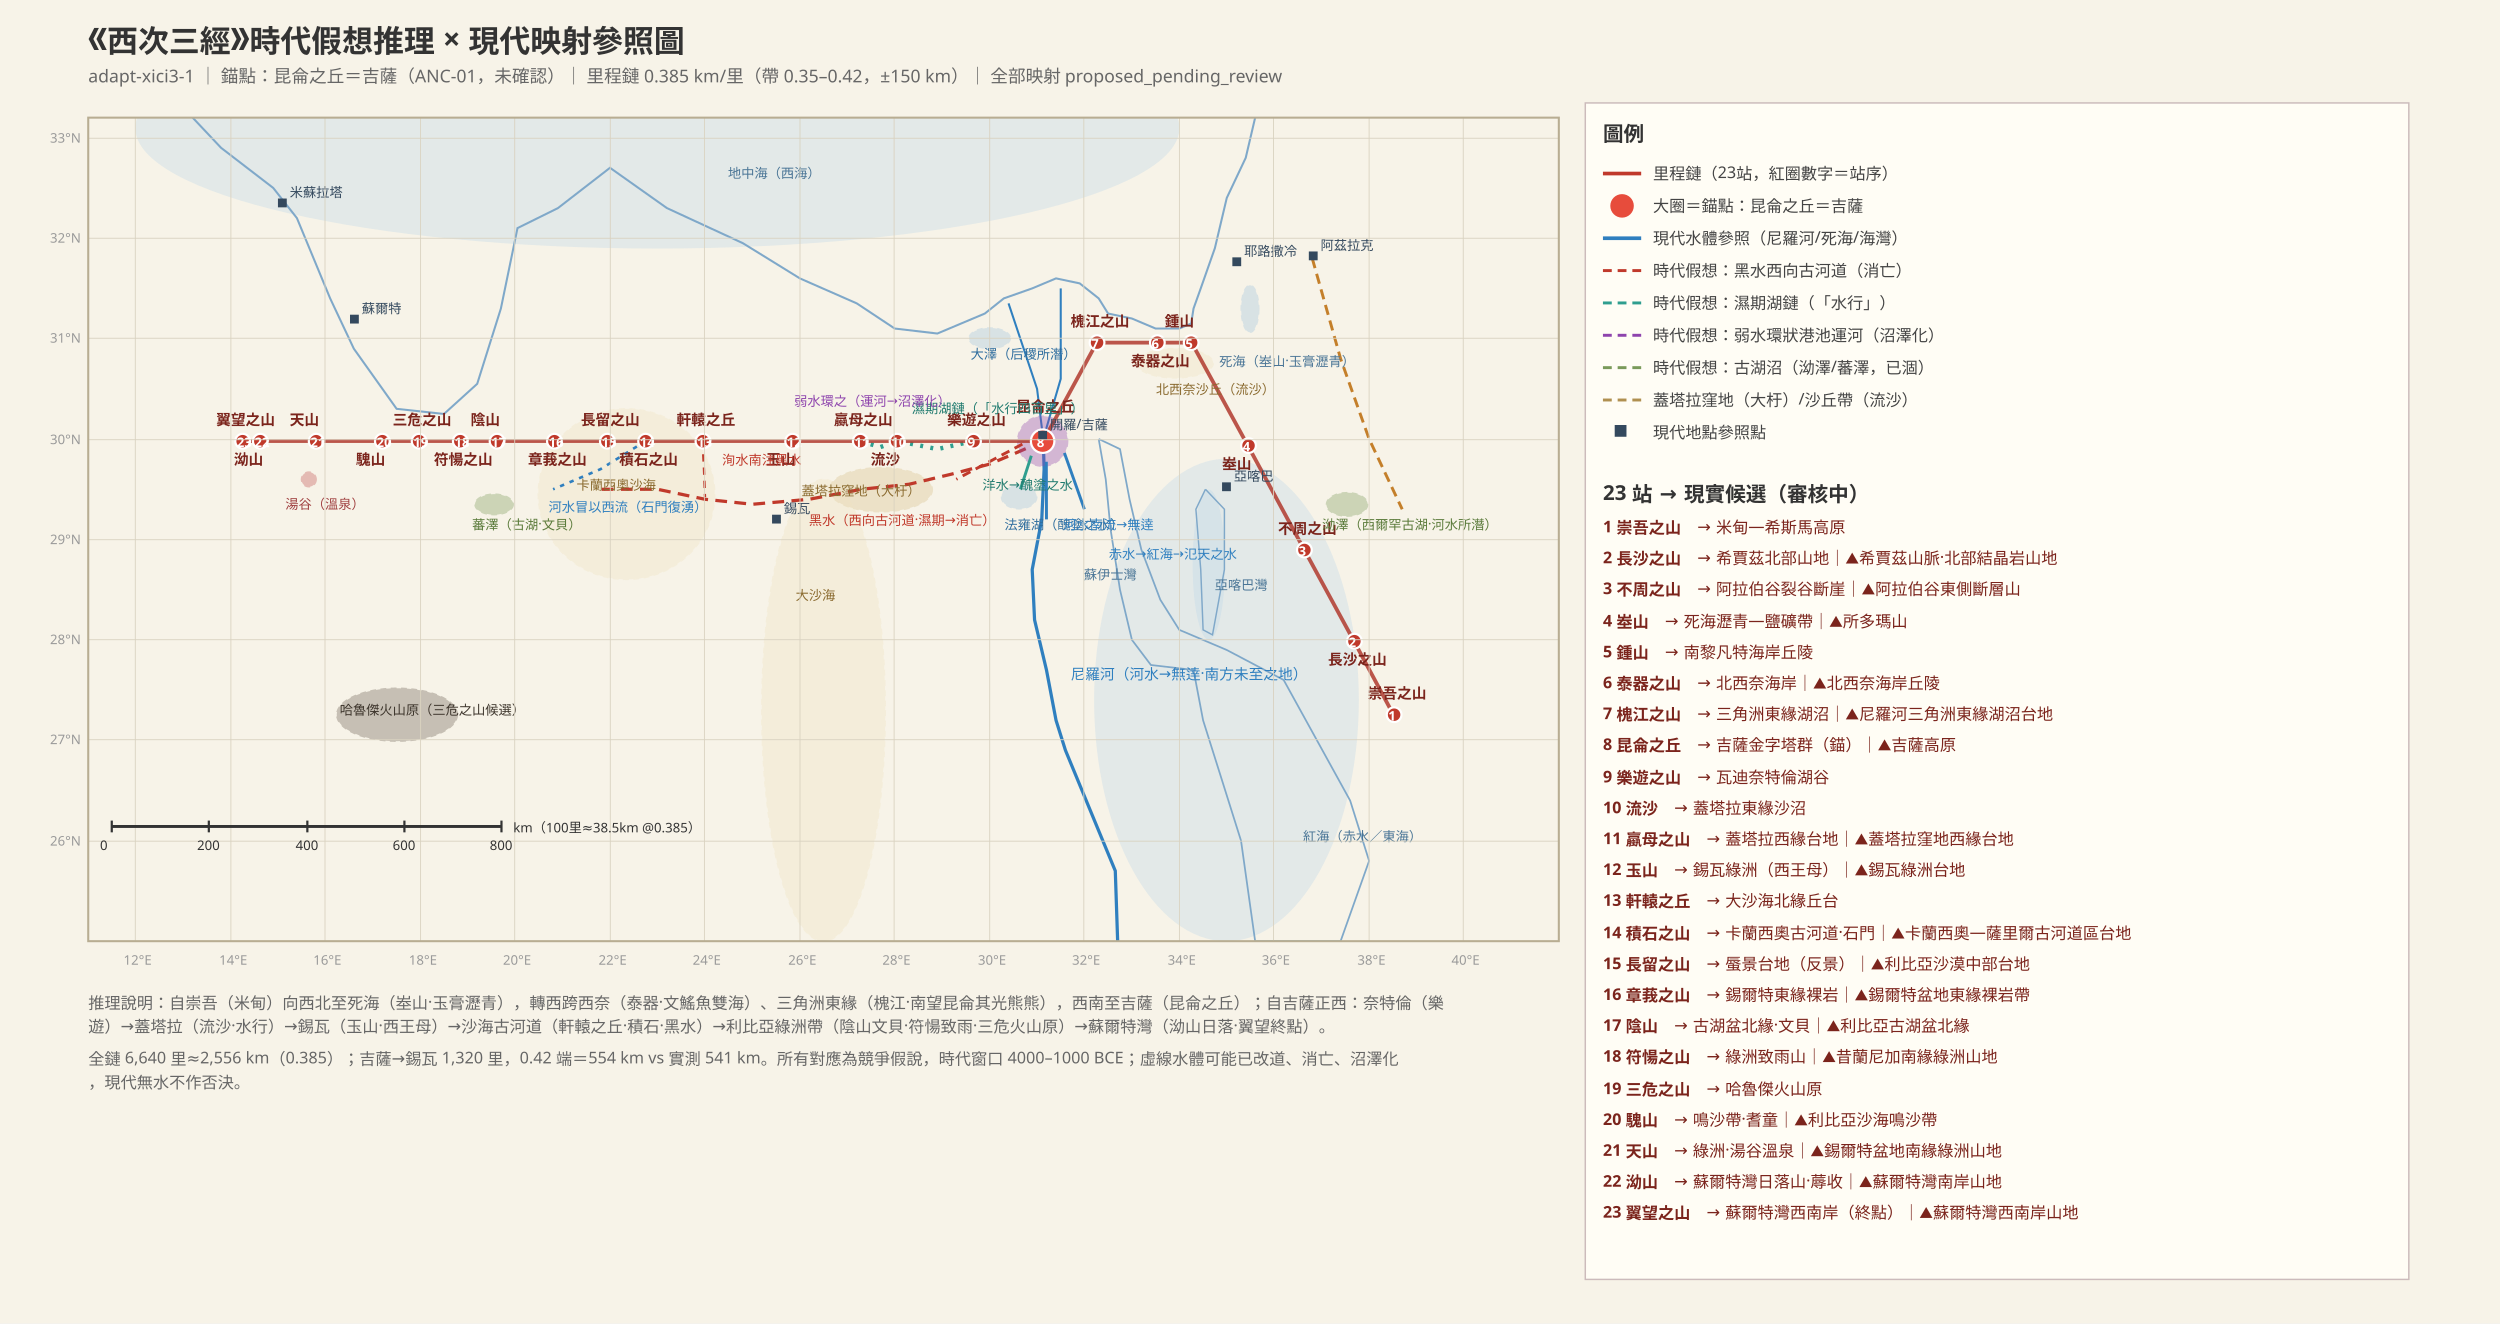
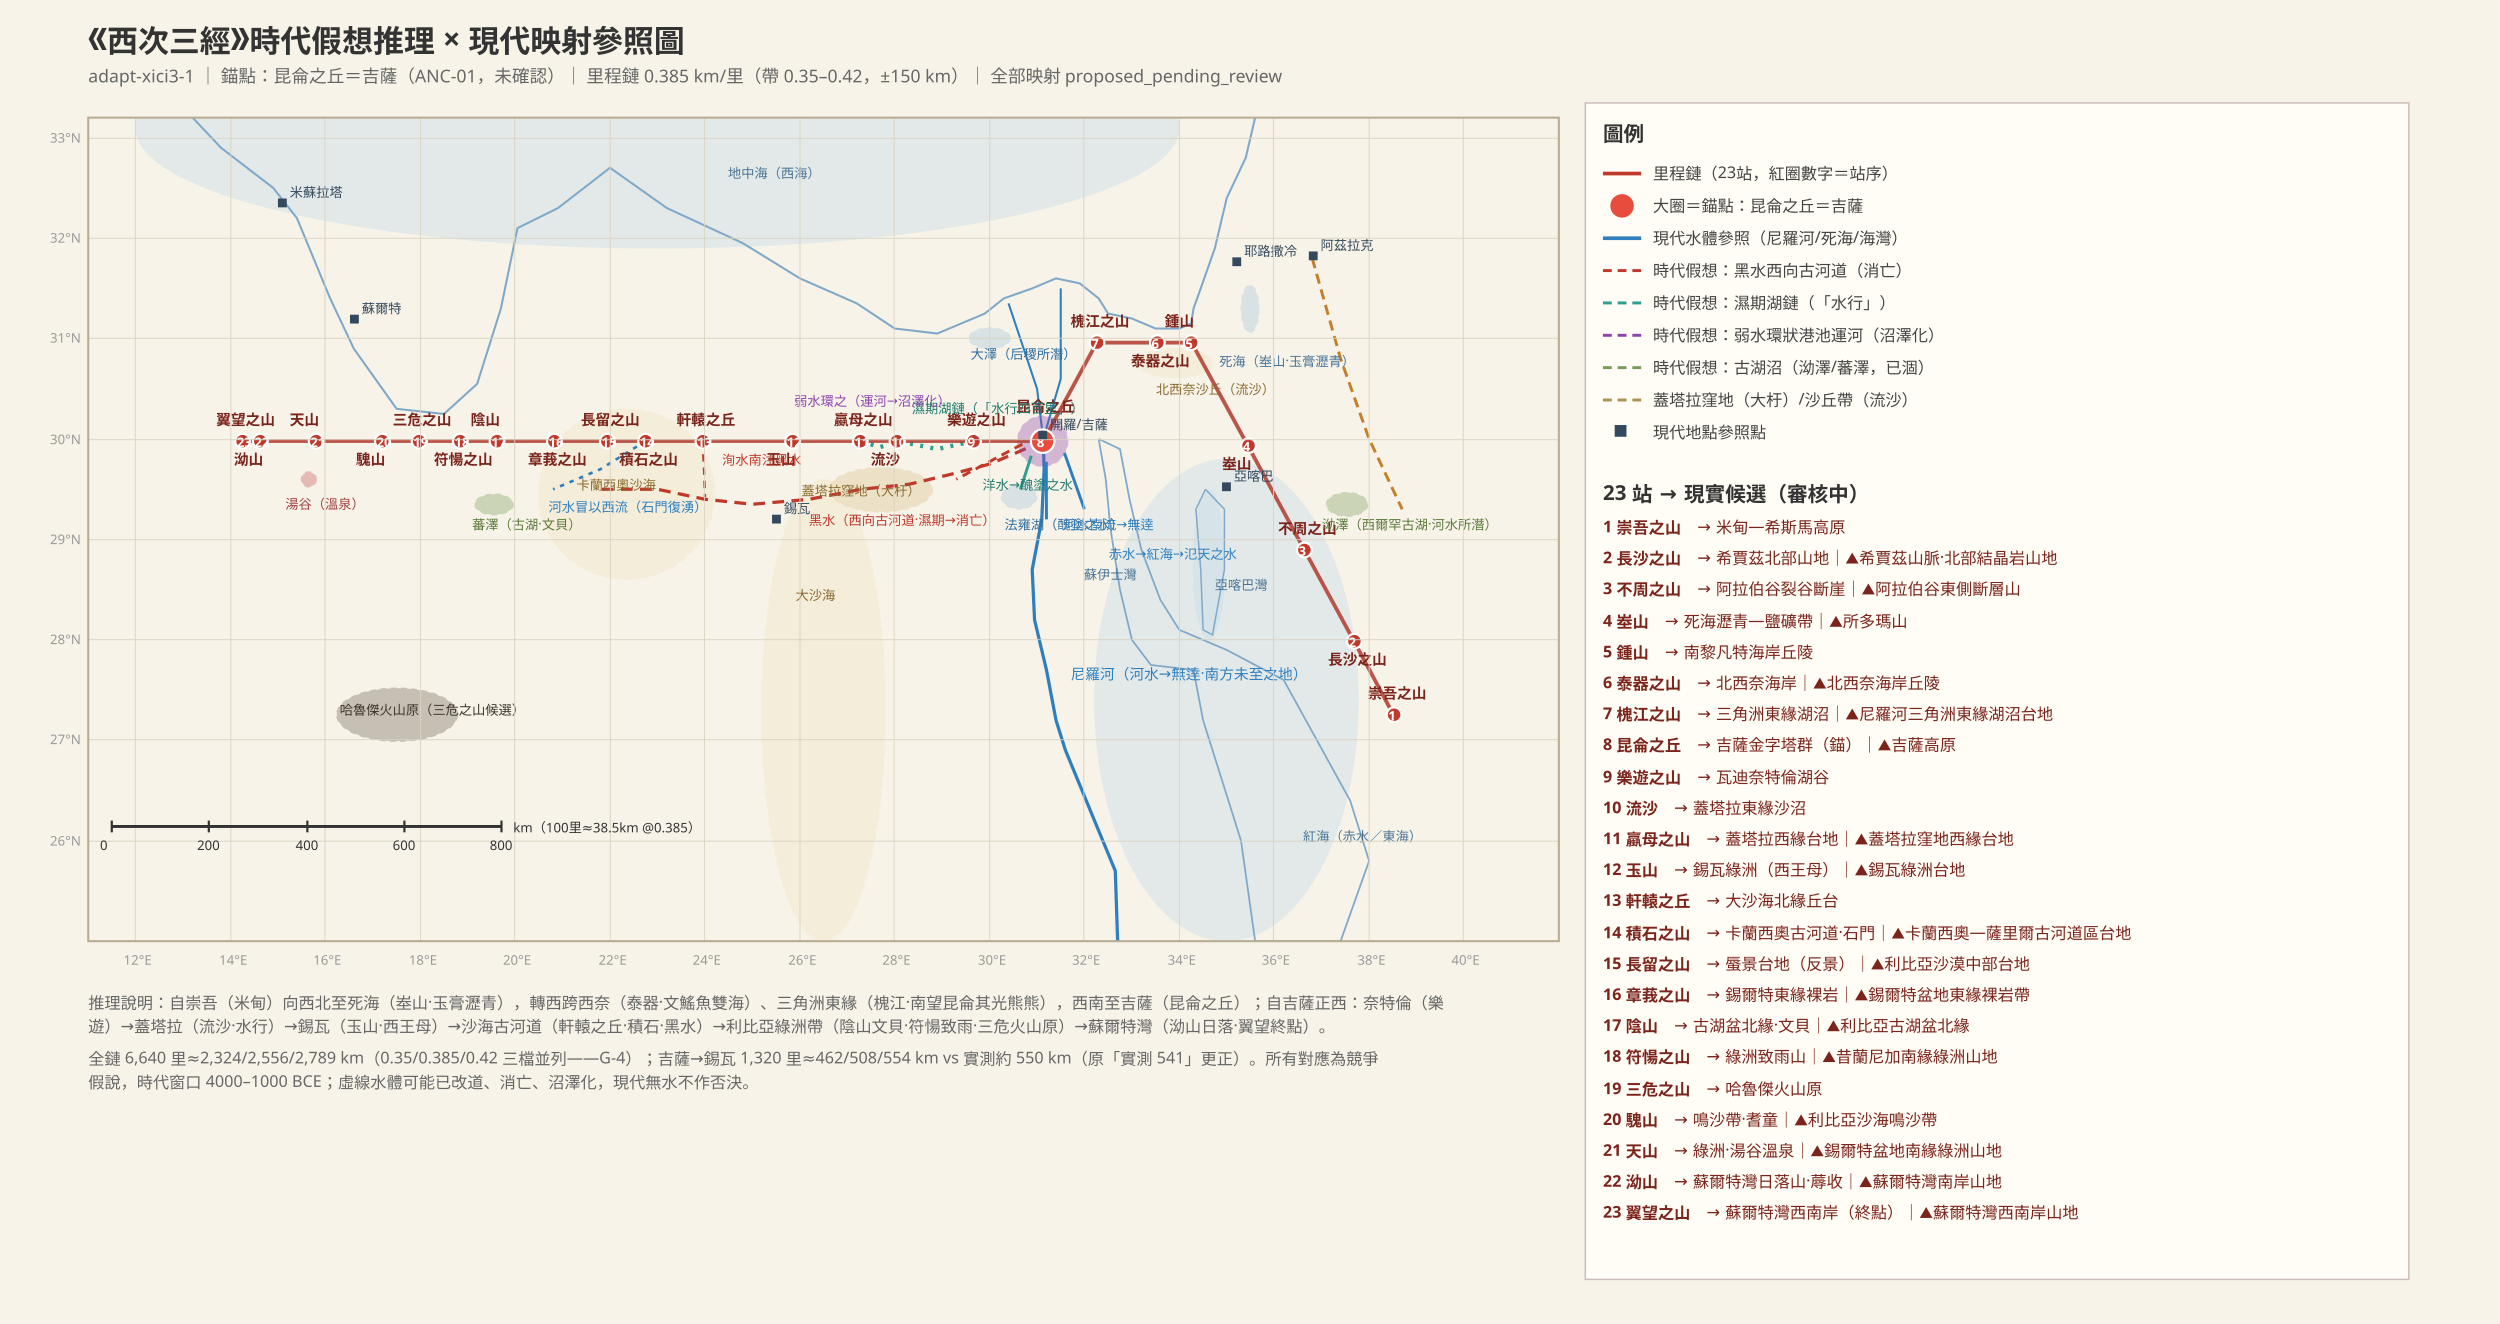
<svg xmlns="http://www.w3.org/2000/svg" width="1700" height="900" font-family="PingFang SC, Hiragino Sans GB, Microsoft YaHei, sans-serif">
  <rect width="1700" height="900" fill="#f7f3e8" />
  <defs>
    <marker id="arr" markerWidth="8" markerHeight="8" refX="7" refY="3" orient="auto">
      <path d="M0,0 L7,3 L0,6 Z" fill="#555" />
    </marker>
    <pattern id="sand" width="8" height="8" patternUnits="userSpaceOnUse">
      <rect width="8" height="8" fill="#efe3c0" />
      <circle cx="2" cy="2" r="0.8" fill="#d6b96a" />
      <circle cx="6" cy="6" r="0.8" fill="#d6b96a" />
    </pattern>
    <clipPath id="mapclip">
      <rect x="60" y="80" width="1000" height="560" />
    </clipPath>
  </defs>
  <text x="60" y="34" font-size="21" font-weight="bold" fill="#333">《西次三經》時代假想推理 × 現代映射參照圖</text>
  <text x="60" y="56" font-size="12" fill="#666">adapt-xici3-1 ｜ 錨點：昆侖之丘＝吉薩（ANC-01，未確認）｜ 里程鏈 0.385 km/里（帶 0.35–0.42，±150 km）｜ 全部映射 proposed_pending_review</text>
  <g clip-path="url(#mapclip)">
    <ellipse cx="447" cy="87" rx="355" ry="82" fill="#bcd6e8" opacity="0.35" />
    <polyline points="853.5,80.0 847.1,107.3 834.2,134.6 826.1,168.8 816.5,196.1 811.6,209.8 810.0,220.0 801.9,223.4 785.8,223.4 769.7,216.6 753.5,213.2 747.1,202.9 734.2,192.7 718.1,189.3 701.9,196.1 682.6,202.9 669.7,213.2 637.4,226.8 608.4,223.4 582.6,206.3 543.9,189.3 505.2,165.4 453.5,141.5 414.8,114.1 379.4,141.5 351.9,155.1 340.6,209.8 324.5,261.0 301.9,281.5 269.7,278.0 240.6,237.1 224.5,202.9 201.9,148.3 185.8,127.8 150.3,100.5 131.0,80.0" fill="none" stroke="#7fa8c9" stroke-width="1.4" />
    <ellipse cx="834" cy="476" rx="90" ry="164" fill="#bcd6e8" opacity="0.35" />
    <polyline points="747.1,298.5 751.9,325.9 755.2,360.0 761.6,401.0 769.7,435.1 782.6,452.2 811.6,455.6 818.1,489.8 831.0,530.7 843.9,571.7 853.5,640.0 911.6,640.0 931.0,585.4 918.1,544.4 895.5,503.4 872.9,462.4 834.2,442.0 801.9,428.3 789.0,407.8 776.1,373.7 768.1,339.5 761.6,305.4 747.1,298.5" fill="none" stroke="#7fa8c9" stroke-width="1.2" />
    <ellipse cx="822" cy="384" rx="11" ry="51" fill="#bcd6e8" opacity="0.35" />
    <polyline points="819.7,332.7 832.6,346.3 832.6,387.3 824.5,431.7 818.1,428.3 816.5,387.3 813.2,346.3 819.7,332.7" fill="none" stroke="#7fa8c9" stroke-width="1.0" />
    <polyline points="760.0,640.0 758.4,592.2 747.1,564.9 724.5,510.2 718.1,489.8 711.6,455.6 703.5,421.5 701.9,387.3 708.4,353.2 710.0,319.0 709.4,298.5" fill="none" stroke="#2f7fbf" stroke-width="2.2" />
    <text x="728" y="462" font-size="10" fill="#2f7fbf">尼羅河（河水→無逹·南方未至之地）</text>
    <polyline points="709.4,298.5 705.2,264.4 685.8,206.3" fill="none" stroke="#2f7fbf" stroke-width="1.4" />
    <polyline points="709.4,298.5 721.3,257.6 721.3,196.1" fill="none" stroke="#2f7fbf" stroke-width="1.4" />
    <ellipse cx="850" cy="210" rx="6" ry="16" fill="#9dc2dd" opacity="0.35" stroke="#9dc2dd" stroke-dasharray="4 3" />
    <ellipse cx="693" cy="338" rx="12" ry="8" fill="#9dc2dd" opacity="0.35" stroke="#9dc2dd" stroke-dasharray="4 3" />
    <ellipse cx="599" cy="333" rx="35" ry="15" fill="#d6c08a" opacity="0.35" stroke="#d6c08a" stroke-dasharray="4 3" />
    <ellipse cx="560" cy="483" rx="42" ry="157" fill="#efe3c0" opacity="0.35" stroke="#efe3c0" stroke-dasharray="4 3" />
    <ellipse cx="426" cy="336" rx="60" ry="58" fill="#efe3c0" opacity="0.35" stroke="#efe3c0" stroke-dasharray="4 3" />
    <ellipse cx="799" cy="247" rx="26" ry="10" fill="#efe3c0" opacity="0.35" stroke="#efe3c0" stroke-dasharray="4 3" />
    <ellipse cx="270" cy="486" rx="41" ry="18" fill="#6b5f52" opacity="0.35" stroke="#6b5f52" stroke-dasharray="4 3" />
    <polyline points="892.3,175.6 911.6,243.9 931.0,298.5 953.5,346.3" fill="none" stroke="#c47f2a" stroke-width="2.0" stroke-dasharray="7 4" />
    <ellipse cx="916" cy="343" rx="14" ry="8" fill="#7a9a5a" opacity="0.35" stroke="#7a9a5a" stroke-dasharray="4 3" />
    <polyline points="709.4,299.9 689.0,308.8 672.9,315.6 647.1,322.4 618.1,329.3 585.8,332.7 550.3,339.5 511.6,342.9 479.4,339.5 447.1,332.7 408.4,332.7" fill="none" stroke="#c0392b" stroke-width="2.2" stroke-dasharray="8 5" />
    <polyline points="477.7,299.9 478.7,319.0 479.4,338.1" fill="none" stroke="#c0392b" stroke-width="1.6" stroke-dasharray="5 4" />
    <polyline points="439.0,299.9 408.4,319.0 376.1,332.7" fill="none" stroke="#2f7fbf" stroke-width="1.8" stroke-dasharray="3 4" />
    <polyline points="661.9,299.9 637.4,305.4 610.3,299.9 598.7,304.0 584.5,299.9" fill="none" stroke="#2f9e8f" stroke-width="3.0" stroke-dasharray="2 5" />
    <ellipse cx="336" cy="343" rx="13" ry="7" fill="#7a9a5a" opacity="0.35" stroke="#7a9a5a" stroke-dasharray="4 3" />
    <ellipse cx="210" cy="326" rx="5" ry="5" fill="#c05050" opacity="0.35" stroke="#c05050" stroke-dasharray="4 3" />
    <ellipse cx="673" cy="230" rx="14" ry="7" fill="#9dc2dd" opacity="0.35" stroke="#9dc2dd" stroke-dasharray="4 3" />
    <ellipse cx="709" cy="300" rx="17" ry="17" fill="#8e44ad" opacity="0.35" stroke="#8e44ad" stroke-dasharray="4 3" />
    <polyline points="723.8,308.0 737.4,346.3" fill="none" stroke="#2f7fbf" stroke-width="2.0" />
    <polyline points="701.3,309.9 693.9,332.7" fill="none" stroke="#2f9e8f" stroke-width="2.0" />
    <polyline points="695.2,302.0 650.3,325.9" fill="none" stroke="#c0392b" stroke-width="2.0" stroke-dasharray="6 4" />
    <polyline points="711.5,314.0 711.6,353.2" fill="none" stroke="#2f7fbf" stroke-width="2.0" />
    <polyline points="947.7,486.3 920.6,435.8 886.8,373.7 848.7,303.3 810.3,233.0 787.1,233.0 745.8,233.0 709.4,299.9 661.9,299.9 610.3,299.9 584.5,299.9 539.4,299.9 477.7,299.9 439.0,299.9 413.2,299.9 377.1,299.9 338.4,299.9 312.6,299.9 284.5,299.9 260.0,299.9 214.8,299.9 177.4,299.9 164.5,299.9" fill="none" stroke="#b03a2e" stroke-width="2.6" opacity="0.85" />
    <circle cx="948" cy="486" r="5" fill="#c0392b" stroke="#fff" stroke-width="1.5" />
    <text x="944" y="490" font-size="9" fill="#fff" font-weight="bold">1</text>
    <text x="930" y="475" font-size="10" fill="#7b241c" font-weight="bold">崇吾之山</text>
    <circle cx="921" cy="436" r="5" fill="#c0392b" stroke="#fff" stroke-width="1.5" />
    <text x="917" y="440" font-size="9" fill="#fff" font-weight="bold">2</text>
    <text x="903" y="452" font-size="10" fill="#7b241c" font-weight="bold">長沙之山</text>
    <circle cx="887" cy="374" r="5" fill="#c0392b" stroke="#fff" stroke-width="1.5" />
    <text x="883" y="378" font-size="9" fill="#fff" font-weight="bold">3</text>
    <text x="869" y="363" font-size="10" fill="#7b241c" font-weight="bold">不周之山</text>
    <circle cx="849" cy="303" r="5" fill="#c0392b" stroke="#fff" stroke-width="1.5" />
    <text x="845" y="307" font-size="9" fill="#fff" font-weight="bold">4</text>
    <text x="831" y="319" font-size="10" fill="#7b241c" font-weight="bold">峚山</text>
    <circle cx="810" cy="233" r="5" fill="#c0392b" stroke="#fff" stroke-width="1.5" />
    <text x="806" y="237" font-size="9" fill="#fff" font-weight="bold">5</text>
    <text x="792" y="222" font-size="10" fill="#7b241c" font-weight="bold">鍾山</text>
    <circle cx="787" cy="233" r="5" fill="#c0392b" stroke="#fff" stroke-width="1.5" />
    <text x="783" y="237" font-size="9" fill="#fff" font-weight="bold">6</text>
    <text x="769" y="249" font-size="10" fill="#7b241c" font-weight="bold">泰器之山</text>
    <circle cx="746" cy="233" r="5" fill="#c0392b" stroke="#fff" stroke-width="1.5" />
    <text x="742" y="237" font-size="9" fill="#fff" font-weight="bold">7</text>
    <text x="728" y="222" font-size="10" fill="#7b241c" font-weight="bold">槐江之山</text>
    <circle cx="709" cy="300" r="8" fill="#e74c3c" stroke="#fff" stroke-width="1.5" />
    <text x="705" y="304" font-size="9" fill="#fff" font-weight="bold">8</text>
    <text x="691" y="280" font-size="10" fill="#7b241c" font-weight="bold">昆侖之丘</text>
    <circle cx="662" cy="300" r="5" fill="#c0392b" stroke="#fff" stroke-width="1.5" />
    <text x="658" y="304" font-size="9" fill="#fff" font-weight="bold">9</text>
    <text x="644" y="289" font-size="10" fill="#7b241c" font-weight="bold">樂遊之山</text>
    <circle cx="610" cy="300" r="5" fill="#c0392b" stroke="#fff" stroke-width="1.5" />
    <text x="606" y="304" font-size="9" fill="#fff" font-weight="bold">10</text>
    <text x="592" y="316" font-size="10" fill="#7b241c" font-weight="bold">流沙</text>
    <circle cx="585" cy="300" r="5" fill="#c0392b" stroke="#fff" stroke-width="1.5" />
    <text x="581" y="304" font-size="9" fill="#fff" font-weight="bold">11</text>
    <text x="567" y="289" font-size="10" fill="#7b241c" font-weight="bold">蠃母之山</text>
    <circle cx="539" cy="300" r="5" fill="#c0392b" stroke="#fff" stroke-width="1.5" />
    <text x="535" y="304" font-size="9" fill="#fff" font-weight="bold">12</text>
    <text x="521" y="316" font-size="10" fill="#7b241c" font-weight="bold">玉山</text>
    <circle cx="478" cy="300" r="5" fill="#c0392b" stroke="#fff" stroke-width="1.5" />
    <text x="474" y="304" font-size="9" fill="#fff" font-weight="bold">13</text>
    <text x="460" y="289" font-size="10" fill="#7b241c" font-weight="bold">軒轅之丘</text>
    <circle cx="439" cy="300" r="5" fill="#c0392b" stroke="#fff" stroke-width="1.5" />
    <text x="435" y="304" font-size="9" fill="#fff" font-weight="bold">14</text>
    <text x="421" y="316" font-size="10" fill="#7b241c" font-weight="bold">積石之山</text>
    <circle cx="413" cy="300" r="5" fill="#c0392b" stroke="#fff" stroke-width="1.5" />
    <text x="409" y="304" font-size="9" fill="#fff" font-weight="bold">15</text>
    <text x="395" y="289" font-size="10" fill="#7b241c" font-weight="bold">長留之山</text>
    <circle cx="377" cy="300" r="5" fill="#c0392b" stroke="#fff" stroke-width="1.5" />
    <text x="373" y="304" font-size="9" fill="#fff" font-weight="bold">16</text>
    <text x="359" y="316" font-size="10" fill="#7b241c" font-weight="bold">章莪之山</text>
    <circle cx="338" cy="300" r="5" fill="#c0392b" stroke="#fff" stroke-width="1.5" />
    <text x="334" y="304" font-size="9" fill="#fff" font-weight="bold">17</text>
    <text x="320" y="289" font-size="10" fill="#7b241c" font-weight="bold">陰山</text>
    <circle cx="313" cy="300" r="5" fill="#c0392b" stroke="#fff" stroke-width="1.5" />
    <text x="309" y="304" font-size="9" fill="#fff" font-weight="bold">18</text>
    <text x="295" y="316" font-size="10" fill="#7b241c" font-weight="bold">符愓之山</text>
    <circle cx="285" cy="300" r="5" fill="#c0392b" stroke="#fff" stroke-width="1.5" />
    <text x="281" y="304" font-size="9" fill="#fff" font-weight="bold">19</text>
    <text x="267" y="289" font-size="10" fill="#7b241c" font-weight="bold">三危之山</text>
    <circle cx="260" cy="300" r="5" fill="#c0392b" stroke="#fff" stroke-width="1.5" />
    <text x="256" y="304" font-size="9" fill="#fff" font-weight="bold">20</text>
    <text x="242" y="316" font-size="10" fill="#7b241c" font-weight="bold">騩山</text>
    <circle cx="215" cy="300" r="5" fill="#c0392b" stroke="#fff" stroke-width="1.5" />
    <text x="211" y="304" font-size="9" fill="#fff" font-weight="bold">21</text>
    <text x="197" y="289" font-size="10" fill="#7b241c" font-weight="bold">天山</text>
    <circle cx="177" cy="300" r="5" fill="#c0392b" stroke="#fff" stroke-width="1.5" />
    <text x="173" y="304" font-size="9" fill="#fff" font-weight="bold">22</text>
    <text x="159" y="316" font-size="10" fill="#7b241c" font-weight="bold">泑山</text>
    <circle cx="165" cy="300" r="5" fill="#c0392b" stroke="#fff" stroke-width="1.5" />
    <text x="161" y="304" font-size="9" fill="#fff" font-weight="bold">23</text>
    <text x="147" y="289" font-size="10" fill="#7b241c" font-weight="bold">翼望之山</text>
    <text x="495" y="121" font-size="9" fill="#4a7596">地中海（西海）</text>
    <text x="886" y="572" font-size="9" fill="#4a7596">紅海（赤水／東海）</text>
    <text x="737" y="394" font-size="9" fill="#4a7596">蘇伊士灣</text>
    <text x="826" y="401" font-size="9" fill="#4a7596">亞喀巴灣</text>
    <text x="829" y="249" font-size="9" fill="#4a7596">死海（峚山·玉膏瀝青）</text>
    <text x="683" y="360" font-size="9" fill="#2f6d9e">法雍湖（醜塗之水）</text>
    <text x="545" y="337" font-size="9" fill="#8a6a2f">蓋塔拉窪地（大杅）</text>
    <text x="541" y="408" font-size="9" fill="#8a6a2f">大沙海</text>
    <text x="392" y="333" font-size="9" fill="#8a6a2f">卡蘭西奧沙海</text>
    <text x="786" y="268" font-size="9" fill="#8a6a2f">北西奈沙丘（流沙）</text>
    <text x="231" y="486" font-size="9" fill="#3d352c">哈魯傑火山原（三危之山候選）</text>
    <text x="899" y="360" font-size="9" fill="#5a7a3a">泑澤（西爾罕古湖·河水所潛）</text>
    <text x="550" y="357" font-size="9" fill="#c0392b">黑水（西向古河道·濕期→消亡）</text>
    <text x="491" y="316" font-size="9" fill="#c0392b">洵水南注黑水</text>
    <text x="373" y="348" font-size="9" fill="#2f7fbf">河水冒以西流（石門復湧）</text>
    <text x="620" y="281" font-size="9" fill="#1f7a6e">濕期湖鏈（「水行四百里」）</text>
    <text x="321" y="360" font-size="9" fill="#5a7a3a">蕃澤（古湖·文貝）</text>
    <text x="194" y="346" font-size="9" fill="#a04040">湯谷（溫泉）</text>
    <text x="660" y="244" font-size="9" fill="#2f6d9e">大澤（后稷所潛）</text>
    <text x="540" y="276" font-size="9" fill="#8e44ad">弱水環之（運河→沼澤化）</text>
    <text x="754" y="380" font-size="9" fill="#2f7fbf">赤水→紅海→氾天之水</text>
    <text x="668" y="333" font-size="9" fill="#1f7a6e">洋水→醜塗之水</text>
    <text x="723" y="360" font-size="9" fill="#2f7fbf">河水南流→無逹</text>
    <rect x="706" y="293" width="6" height="6" fill="#34495e" />
    <text x="714" y="292" font-size="9" fill="#34495e">開羅/吉薩</text>
    <rect x="525" y="350" width="6" height="6" fill="#34495e" />
    <text x="533" y="349" font-size="9" fill="#34495e">錫瓦</text>
    <rect x="838" y="175" width="6" height="6" fill="#34495e" />
    <text x="846" y="174" font-size="9" fill="#34495e">耶路撒冷</text>
    <rect x="831" y="328" width="6" height="6" fill="#34495e" />
    <text x="839" y="327" font-size="9" fill="#34495e">亞喀巴</text>
    <rect x="238" y="214" width="6" height="6" fill="#34495e" />
    <text x="246" y="213" font-size="9" fill="#34495e">蘇爾特</text>
    <rect x="890" y="171" width="6" height="6" fill="#34495e" />
    <text x="898" y="170" font-size="9" fill="#34495e">阿茲拉克</text>
    <rect x="189" y="135" width="6" height="6" fill="#34495e" />
    <text x="197" y="134" font-size="9" fill="#34495e">米蘇拉塔</text>
  </g>
  <line x1="92" y1="640" x2="92" y2="80" stroke="#d9d2c0" stroke-width="0.6" />
  <text x="84" y="656" font-size="9" fill="#999">12°E</text>
  <line x1="157" y1="640" x2="157" y2="80" stroke="#d9d2c0" stroke-width="0.6" />
  <text x="149" y="656" font-size="9" fill="#999">14°E</text>
  <line x1="221" y1="640" x2="221" y2="80" stroke="#d9d2c0" stroke-width="0.6" />
  <text x="213" y="656" font-size="9" fill="#999">16°E</text>
  <line x1="286" y1="640" x2="286" y2="80" stroke="#d9d2c0" stroke-width="0.6" />
  <text x="278" y="656" font-size="9" fill="#999">18°E</text>
  <line x1="350" y1="640" x2="350" y2="80" stroke="#d9d2c0" stroke-width="0.6" />
  <text x="342" y="656" font-size="9" fill="#999">20°E</text>
  <line x1="415" y1="640" x2="415" y2="80" stroke="#d9d2c0" stroke-width="0.6" />
  <text x="407" y="656" font-size="9" fill="#999">22°E</text>
  <line x1="479" y1="640" x2="479" y2="80" stroke="#d9d2c0" stroke-width="0.6" />
  <text x="471" y="656" font-size="9" fill="#999">24°E</text>
  <line x1="544" y1="640" x2="544" y2="80" stroke="#d9d2c0" stroke-width="0.6" />
  <text x="536" y="656" font-size="9" fill="#999">26°E</text>
  <line x1="608" y1="640" x2="608" y2="80" stroke="#d9d2c0" stroke-width="0.6" />
  <text x="600" y="656" font-size="9" fill="#999">28°E</text>
  <line x1="673" y1="640" x2="673" y2="80" stroke="#d9d2c0" stroke-width="0.6" />
  <text x="665" y="656" font-size="9" fill="#999">30°E</text>
  <line x1="737" y1="640" x2="737" y2="80" stroke="#d9d2c0" stroke-width="0.6" />
  <text x="729" y="656" font-size="9" fill="#999">32°E</text>
  <line x1="802" y1="640" x2="802" y2="80" stroke="#d9d2c0" stroke-width="0.6" />
  <text x="794" y="656" font-size="9" fill="#999">34°E</text>
  <line x1="866" y1="640" x2="866" y2="80" stroke="#d9d2c0" stroke-width="0.6" />
  <text x="858" y="656" font-size="9" fill="#999">36°E</text>
  <line x1="931" y1="640" x2="931" y2="80" stroke="#d9d2c0" stroke-width="0.6" />
  <text x="923" y="656" font-size="9" fill="#999">38°E</text>
  <line x1="995" y1="640" x2="995" y2="80" stroke="#d9d2c0" stroke-width="0.6" />
  <text x="987" y="656" font-size="9" fill="#999">40°E</text>
  <line x1="60" y1="572" x2="1060" y2="572" stroke="#d9d2c0" stroke-width="0.6" />
  <text x="34" y="575" font-size="9" fill="#999">26°N</text>
  <line x1="60" y1="503" x2="1060" y2="503" stroke="#d9d2c0" stroke-width="0.6" />
  <text x="34" y="506" font-size="9" fill="#999">27°N</text>
  <line x1="60" y1="435" x2="1060" y2="435" stroke="#d9d2c0" stroke-width="0.6" />
  <text x="34" y="438" font-size="9" fill="#999">28°N</text>
  <line x1="60" y1="367" x2="1060" y2="367" stroke="#d9d2c0" stroke-width="0.6" />
  <text x="34" y="370" font-size="9" fill="#999">29°N</text>
  <line x1="60" y1="299" x2="1060" y2="299" stroke="#d9d2c0" stroke-width="0.6" />
  <text x="34" y="302" font-size="9" fill="#999">30°N</text>
  <line x1="60" y1="230" x2="1060" y2="230" stroke="#d9d2c0" stroke-width="0.6" />
  <text x="34" y="233" font-size="9" fill="#999">31°N</text>
  <line x1="60" y1="162" x2="1060" y2="162" stroke="#d9d2c0" stroke-width="0.6" />
  <text x="34" y="165" font-size="9" fill="#999">32°N</text>
  <line x1="60" y1="94" x2="1060" y2="94" stroke="#d9d2c0" stroke-width="0.6" />
  <text x="34" y="97" font-size="9" fill="#999">33°N</text>
  <rect x="60" y="80" width="1000" height="560" fill="none" stroke="#b8ad92" stroke-width="1.4" />
  <line x1="76" y1="562" x2="341" y2="562" stroke="#333" stroke-width="2" />
  <line x1="76" y1="558" x2="76" y2="566" stroke="#333" stroke-width="1.5" />
  <text x="68" y="578" font-size="9" fill="#333">0</text>
  <line x1="142" y1="558" x2="142" y2="566" stroke="#333" stroke-width="1.5" />
  <text x="134" y="578" font-size="9" fill="#333">200</text>
  <line x1="209" y1="558" x2="209" y2="566" stroke="#333" stroke-width="1.5" />
  <text x="201" y="578" font-size="9" fill="#333">400</text>
  <line x1="275" y1="558" x2="275" y2="566" stroke="#333" stroke-width="1.5" />
  <text x="267" y="578" font-size="9" fill="#333">600</text>
  <line x1="341" y1="558" x2="341" y2="566" stroke="#333" stroke-width="1.5" />
  <text x="333" y="578" font-size="9" fill="#333">800</text>
  <text x="349" y="566" font-size="9" fill="#333">km（100里≈38.5km @0.385）</text>
  <rect x="1078" y="70" width="560" height="800" fill="#fffdf5" stroke="#cbb" />
  <text x="1090" y="96" font-size="14" font-weight="bold" fill="#333">圖例</text>
  <line x1="1090" y1="118" x2="1116" y2="118" stroke="#c0392b" stroke-width="2.5" />
  <text x="1124" y="122" font-size="11" fill="#444">里程鏈（23站，紅圈數字＝站序）</text>
  <circle cx="1103" cy="140" r="8" fill="#e74c3c" />
  <text x="1124" y="144" font-size="11" fill="#444">大圈＝錨點：昆侖之丘＝吉薩</text>
  <line x1="1090" y1="162" x2="1116" y2="162" stroke="#2f7fbf" stroke-width="2.5" />
  <text x="1124" y="166" font-size="11" fill="#444">現代水體參照（尼羅河/死海/海灣）</text>
  <line x1="1090" y1="184" x2="1116" y2="184" stroke="#c0392b" stroke-width="2" stroke-dasharray="6 4" />
  <text x="1124" y="188" font-size="11" fill="#444">時代假想：黑水西向古河道（消亡）</text>
  <line x1="1090" y1="206" x2="1116" y2="206" stroke="#2f9e8f" stroke-width="2" stroke-dasharray="6 4" />
  <text x="1124" y="210" font-size="11" fill="#444">時代假想：濕期湖鏈（「水行」）</text>
  <line x1="1090" y1="228" x2="1116" y2="228" stroke="#8e44ad" stroke-width="2" stroke-dasharray="6 4" />
  <text x="1124" y="232" font-size="11" fill="#444">時代假想：弱水環狀港池運河（沼澤化）</text>
  <line x1="1090" y1="250" x2="1116" y2="250" stroke="#7a9a5a" stroke-width="2" stroke-dasharray="6 4" />
  <text x="1124" y="254" font-size="11" fill="#444">時代假想：古湖沼（泑澤/蕃澤，已涸）</text>
  <line x1="1090" y1="272" x2="1116" y2="272" stroke="#b09050" stroke-width="2" stroke-dasharray="6 4" />
  <text x="1124" y="276" font-size="11" fill="#444">蓋塔拉窪地（大杅）/沙丘帶（流沙）</text>
  <rect x="1098" y="289" width="8" height="8" fill="#34495e" />
  <text x="1124" y="298" font-size="11" fill="#444">現代地點參照點</text>
  <text x="1090" y="340" font-size="14" font-weight="bold" fill="#333">23 站 → 現實候選（審核中）</text>
  <text x="1090" y="362" font-size="11" fill="#7b241c">
    <tspan font-weight="bold"> 1 崇吾之山</tspan>　→ 米甸—希斯馬高原</text>
  <text x="1090" y="383" font-size="11" fill="#7b241c">
    <tspan font-weight="bold"> 2 長沙之山</tspan>　→ 希賈茲北部山地｜⛰希賈茲山脈·北部結晶岩山地</text>
  <text x="1090" y="404" font-size="11" fill="#7b241c">
    <tspan font-weight="bold"> 3 不周之山</tspan>　→ 阿拉伯谷裂谷斷崖｜⛰阿拉伯谷東側斷層山</text>
  <text x="1090" y="426" font-size="11" fill="#7b241c">
    <tspan font-weight="bold"> 4 峚山</tspan>　→ 死海瀝青—鹽礦帶｜⛰所多瑪山</text>
  <text x="1090" y="447" font-size="11" fill="#7b241c">
    <tspan font-weight="bold"> 5 鍾山</tspan>　→ 南黎凡特海岸丘陵</text>
  <text x="1090" y="468" font-size="11" fill="#7b241c">
    <tspan font-weight="bold"> 6 泰器之山</tspan>　→ 北西奈海岸｜⛰北西奈海岸丘陵</text>
  <text x="1090" y="489" font-size="11" fill="#7b241c">
    <tspan font-weight="bold"> 7 槐江之山</tspan>　→ 三角洲東緣湖沼｜⛰尼羅河三角洲東緣湖沼台地</text>
  <text x="1090" y="510" font-size="11" fill="#7b241c">
    <tspan font-weight="bold"> 8 昆侖之丘</tspan>　→ 吉薩金字塔群（錨）｜⛰吉薩高原</text>
  <text x="1090" y="532" font-size="11" fill="#7b241c">
    <tspan font-weight="bold"> 9 樂遊之山</tspan>　→ 瓦迪奈特倫湖谷</text>
  <text x="1090" y="553" font-size="11" fill="#7b241c">
    <tspan font-weight="bold">10 流沙</tspan>　→ 蓋塔拉東緣沙沼</text>
  <text x="1090" y="574" font-size="11" fill="#7b241c">
    <tspan font-weight="bold">11 蠃母之山</tspan>　→ 蓋塔拉西緣台地｜⛰蓋塔拉窪地西緣台地</text>
  <text x="1090" y="595" font-size="11" fill="#7b241c">
    <tspan font-weight="bold">12 玉山</tspan>　→ 錫瓦綠洲（西王母）｜⛰錫瓦綠洲台地</text>
  <text x="1090" y="616" font-size="11" fill="#7b241c">
    <tspan font-weight="bold">13 軒轅之丘</tspan>　→ 大沙海北緣丘台</text>
  <text x="1090" y="638" font-size="11" fill="#7b241c">
    <tspan font-weight="bold">14 積石之山</tspan>　→ 卡蘭西奧古河道·石門｜⛰卡蘭西奧—薩里爾古河道區台地</text>
  <text x="1090" y="659" font-size="11" fill="#7b241c">
    <tspan font-weight="bold">15 長留之山</tspan>　→ 蜃景台地（反景）｜⛰利比亞沙漠中部台地</text>
  <text x="1090" y="680" font-size="11" fill="#7b241c">
    <tspan font-weight="bold">16 章莪之山</tspan>　→ 錫爾特東緣裸岩｜⛰錫爾特盆地東緣裸岩帶</text>
  <text x="1090" y="701" font-size="11" fill="#7b241c">
    <tspan font-weight="bold">17 陰山</tspan>　→ 古湖盆北緣·文貝｜⛰利比亞古湖盆北緣</text>
  <text x="1090" y="722" font-size="11" fill="#7b241c">
    <tspan font-weight="bold">18 符愓之山</tspan>　→ 綠洲致雨山｜⛰昔蘭尼加南緣綠洲山地</text>
  <text x="1090" y="744" font-size="11" fill="#7b241c">
    <tspan font-weight="bold">19 三危之山</tspan>　→ 哈魯傑火山原</text>
  <text x="1090" y="765" font-size="11" fill="#7b241c">
    <tspan font-weight="bold">20 騩山</tspan>　→ 鳴沙帶·耆童｜⛰利比亞沙海鳴沙帶</text>
  <text x="1090" y="786" font-size="11" fill="#7b241c">
    <tspan font-weight="bold">21 天山</tspan>　→ 綠洲·湯谷溫泉｜⛰錫爾特盆地南緣綠洲山地</text>
  <text x="1090" y="807" font-size="11" fill="#7b241c">
    <tspan font-weight="bold">22 泑山</tspan>　→ 蘇爾特灣日落山·蓐收｜⛰蘇爾特灣南岸山地</text>
  <text x="1090" y="828" font-size="11" fill="#7b241c">
    <tspan font-weight="bold">23 翼望之山</tspan>　→ 蘇爾特灣西南岸（終點）｜⛰蘇爾特灣西南岸山地</text>
  <text x="60" y="686" font-size="11" fill="#666">推理說明：自崇吾（米甸）向西北至死海（峚山·玉膏瀝青），轉西跨西奈（泰器·文鰩魚雙海）、三角洲東緣（槐江·南望昆侖其光熊熊），西南至吉薩（昆侖之丘）；自吉薩正西：奈特倫（樂</text>
  <text x="60" y="702" font-size="11" fill="#666">遊）→蓋塔拉（流沙·水行）→錫瓦（玉山·西王母）→沙海古河道（軒轅之丘·積石·黑水）→利比亞綠洲帶（陰山文貝·符愓致雨·三危火山原）→蘇爾特灣（泑山日落·翼望終點）。</text>
-   <text x="60" y="724" font-size="11" fill="#666">全鏈 6,640 里≈2,556 km（0.385）；吉薩→錫瓦 1,320 里，0.42 端＝554 km vs 實測 541 km。所有對應為競爭假說，時代窗口 4000–1000 BCE；虛線水體可能已改道、消亡、沼澤化</text>
-   <text x="60" y="740" font-size="11" fill="#666">，現代無水不作否決。</text>
+   <text x="60" y="724" font-size="11" fill="#666">全鏈 6,640 里≈2,324/2,556/2,789 km（0.35/0.385/0.42 三檔並列——G-4）；吉薩→錫瓦 1,320 里≈462/508/554 km vs 實測約 550 km（原「實測 541」更正）。所有對應為競爭</text>
+   <text x="60" y="740" font-size="11" fill="#666">假說，時代窗口 4000–1000 BCE；虛線水體可能已改道、消亡、沼澤化，現代無水不作否決。</text>
</svg>
